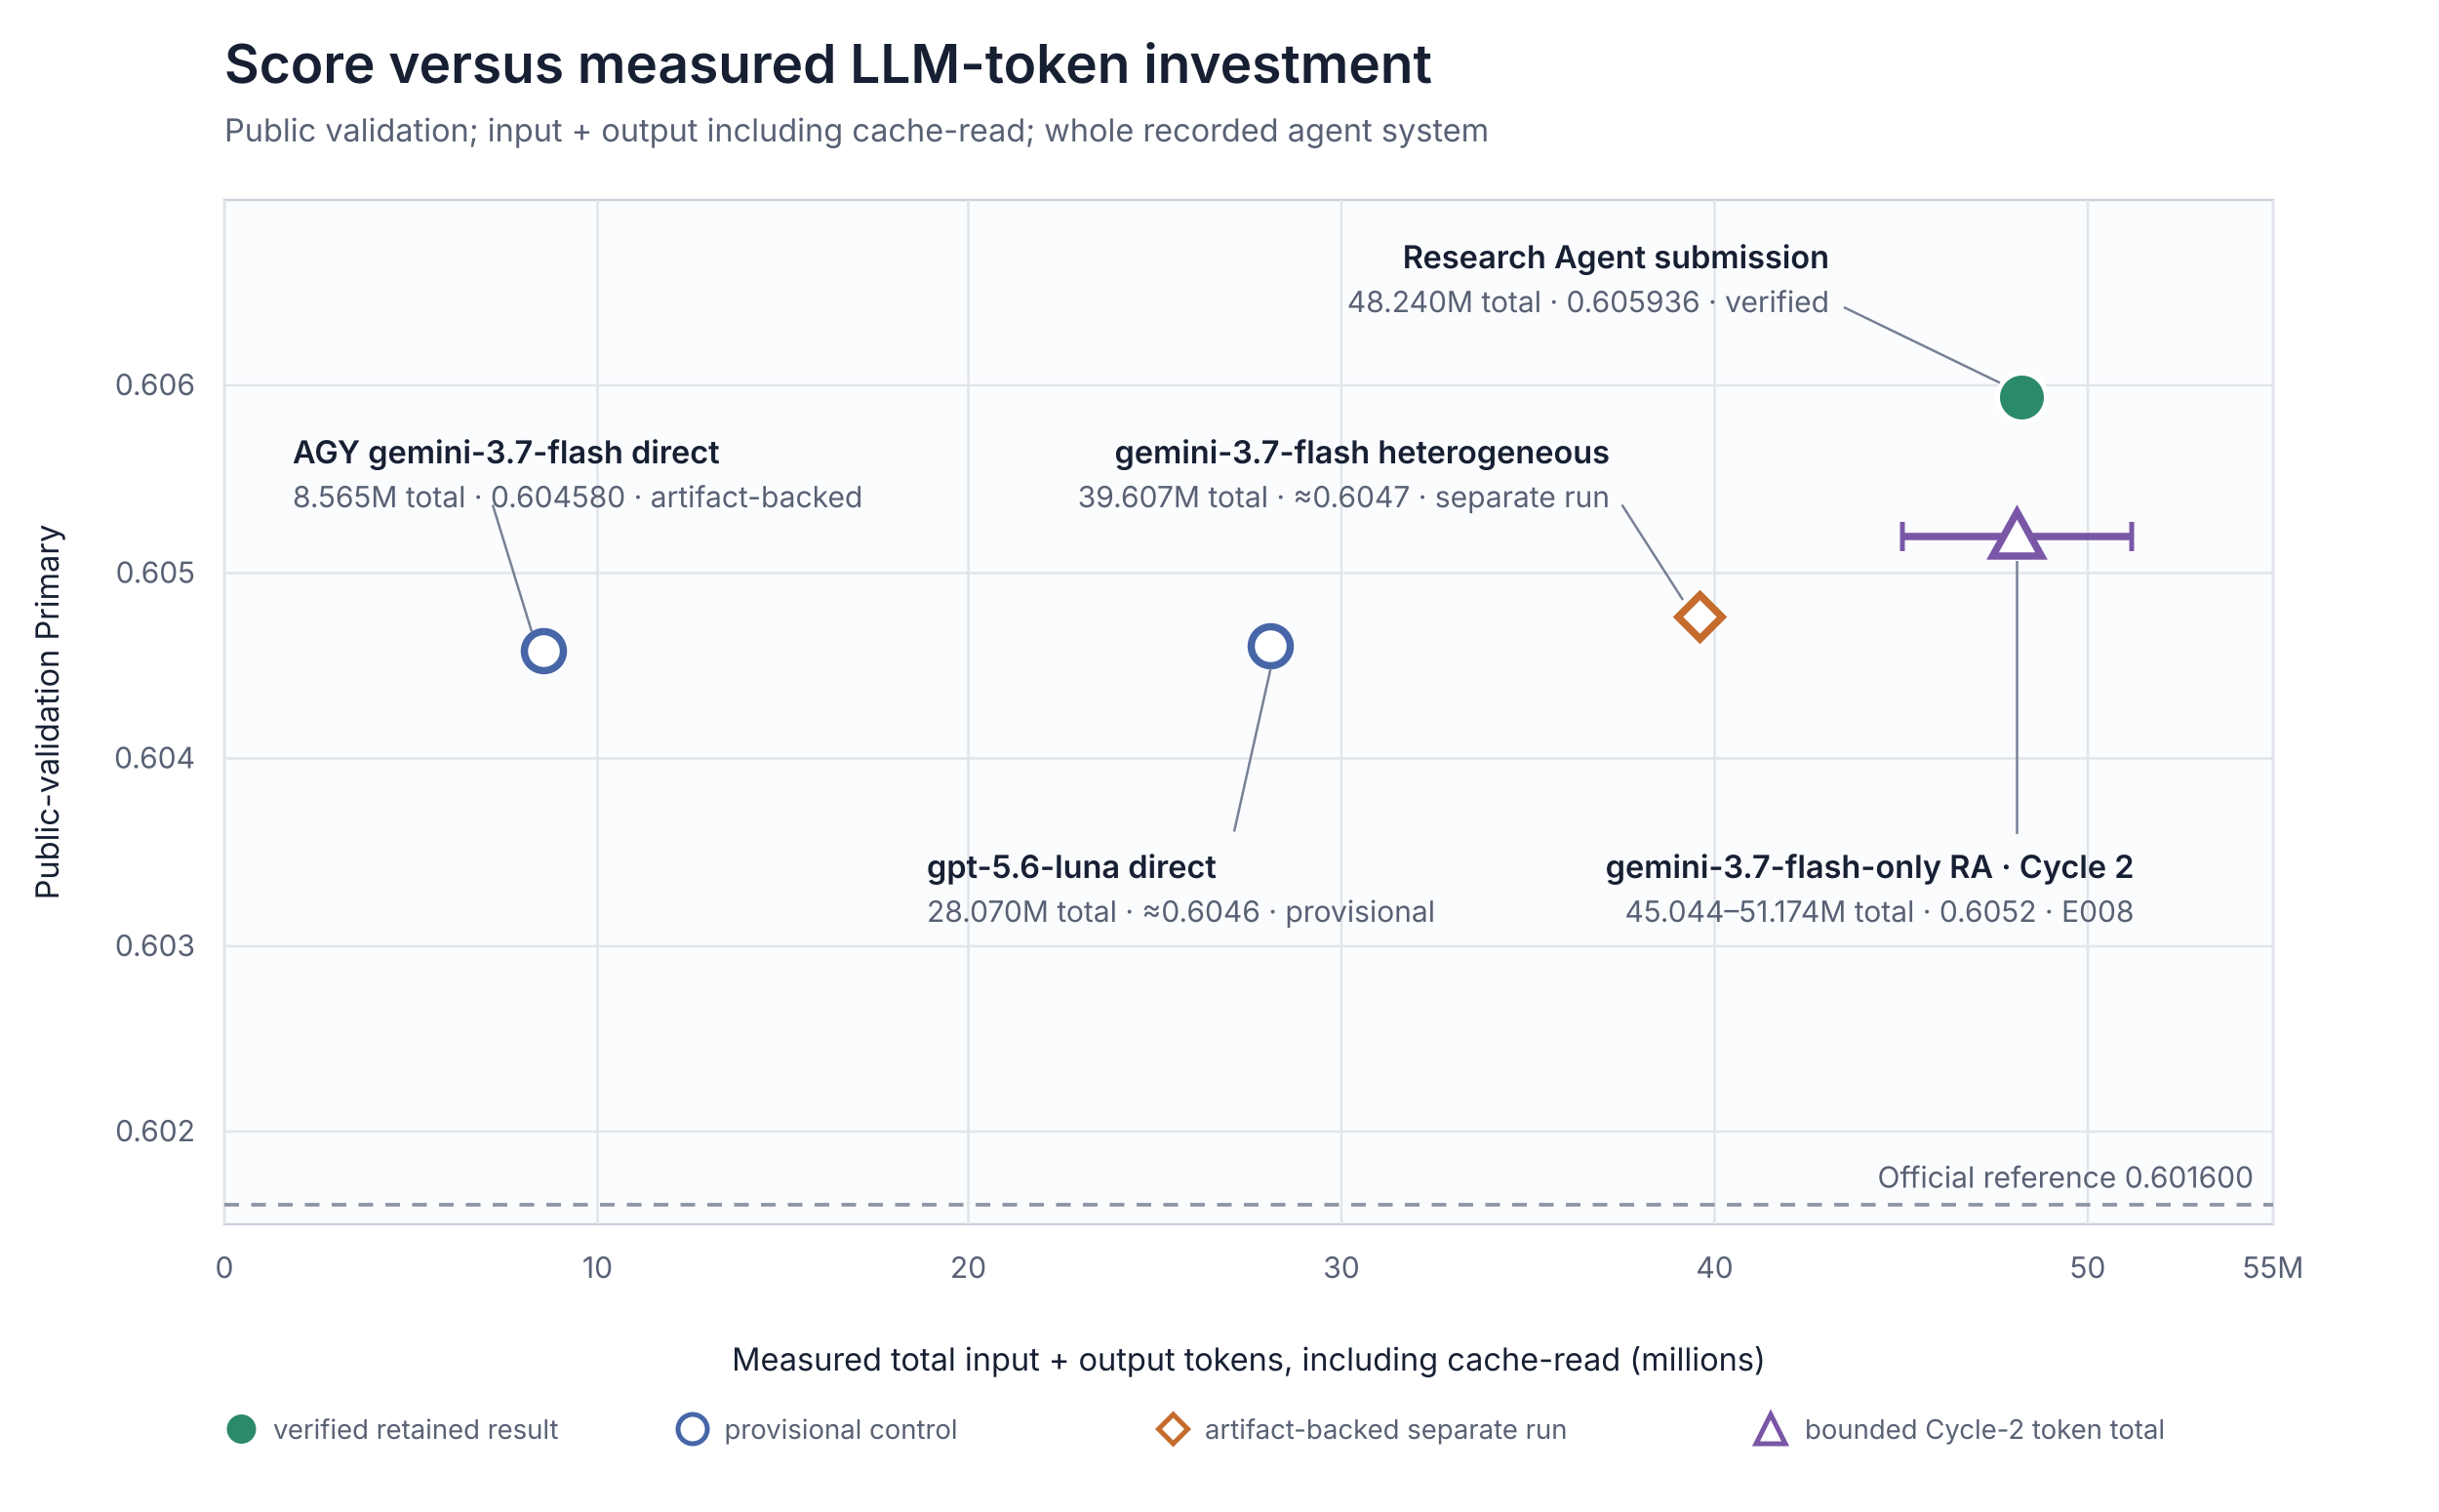
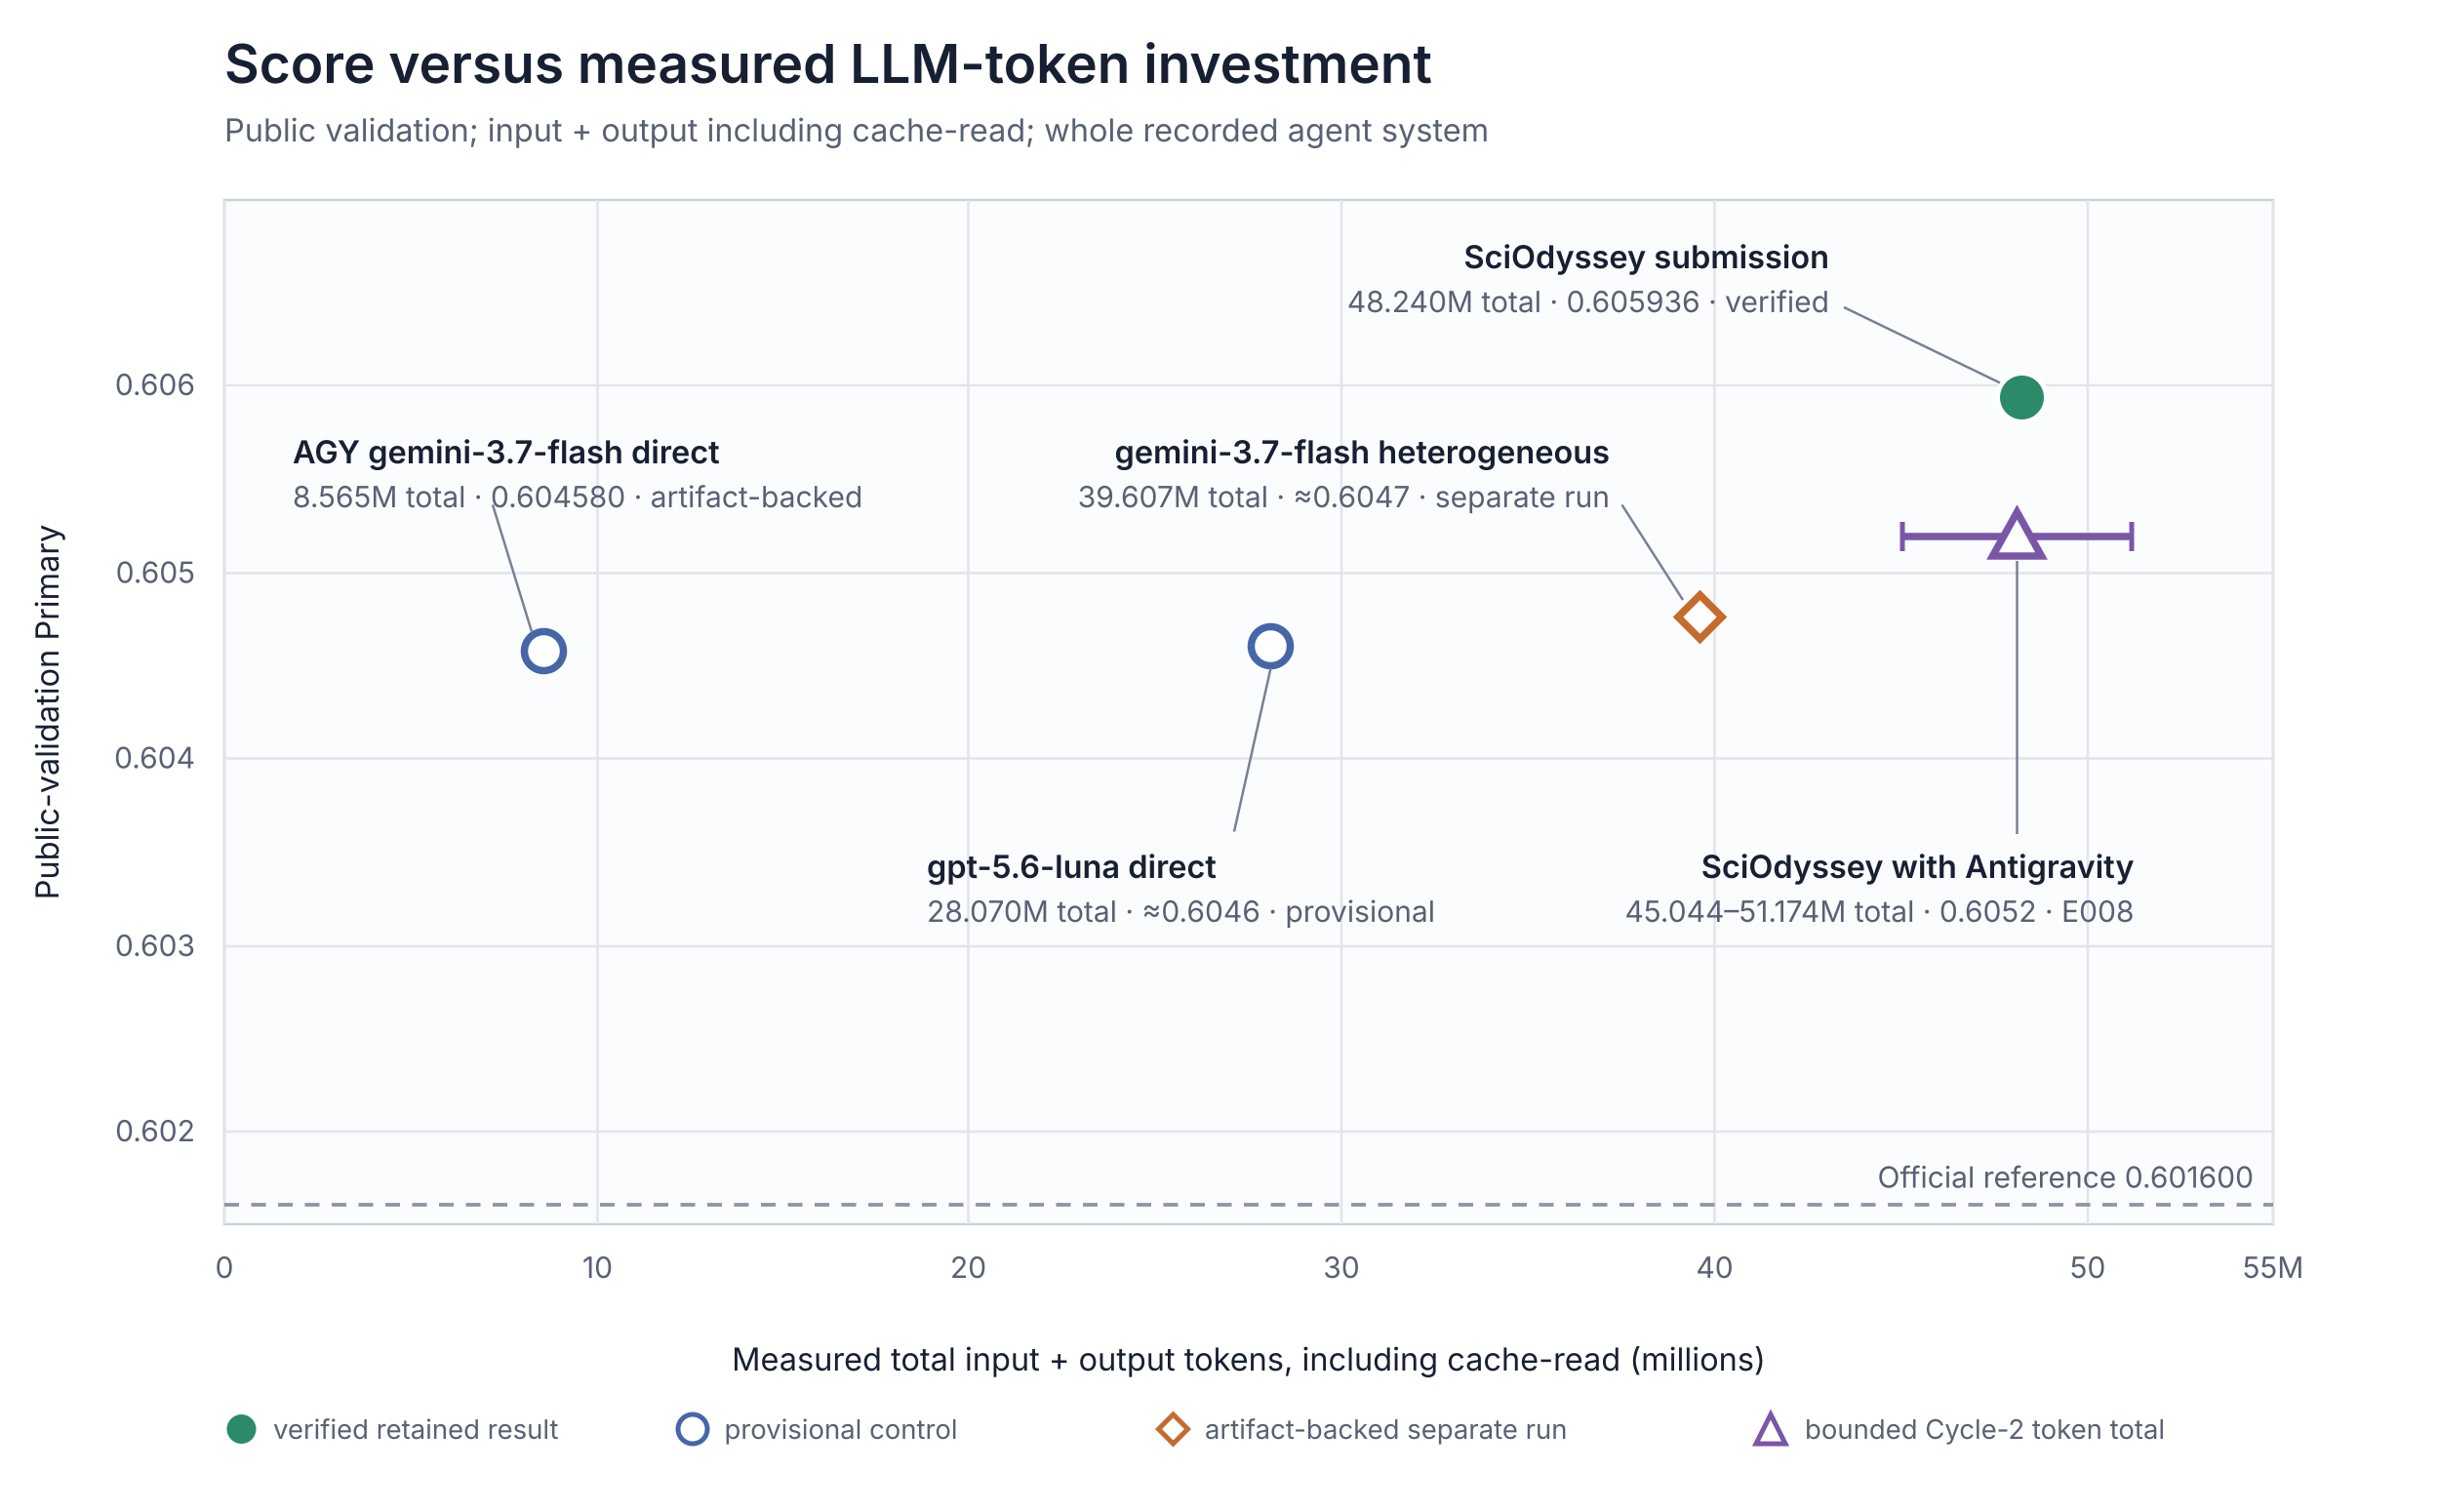
<svg xmlns="http://www.w3.org/2000/svg" width="1000" height="620" viewBox="0 0 1000 620" role="img" aria-labelledby="title desc">
  <rect width="1000" height="620" fill="#ffffff" />
  <text x="92" y="34" font-family="Inter, Arial, sans-serif" font-size="22" font-weight="600" fill="#172033">Score versus measured LLM-token investment</text>
  <text x="92" y="58" font-family="Inter, Arial, sans-serif" font-size="13" fill="#586174">Public validation; input + output including cache-read; whole recorded agent system</text>
  <rect x="92" y="82" width="840" height="420" fill="#fbfcfe" stroke="#cbd2dc" />
  <g font-family="Inter, Arial, sans-serif" font-size="12" fill="#586174" stroke="#e1e5eb">
    <line x1="92" y1="464" x2="932" y2="464" />
    <text x="80" y="468" text-anchor="end" stroke="none">0.602</text>
    <line x1="92" y1="388" x2="932" y2="388" />
    <text x="80" y="392" text-anchor="end" stroke="none">0.603</text>
    <line x1="92" y1="311" x2="932" y2="311" />
    <text x="80" y="315" text-anchor="end" stroke="none">0.604</text>
    <line x1="92" y1="235" x2="932" y2="235" />
    <text x="80" y="239" text-anchor="end" stroke="none">0.605</text>
    <line x1="92" y1="158" x2="932" y2="158" />
    <text x="80" y="162" text-anchor="end" stroke="none">0.606</text>
  </g>
  <g font-family="Inter, Arial, sans-serif" font-size="12" fill="#586174" stroke="#e1e5eb">
    <line x1="92" y1="82" x2="92" y2="502" />
    <text x="92" y="524" text-anchor="middle" stroke="none">0</text>
    <line x1="245" y1="82" x2="245" y2="502" />
    <text x="245" y="524" text-anchor="middle" stroke="none">10</text>
    <line x1="397" y1="82" x2="397" y2="502" />
    <text x="397" y="524" text-anchor="middle" stroke="none">20</text>
    <line x1="550" y1="82" x2="550" y2="502" />
    <text x="550" y="524" text-anchor="middle" stroke="none">30</text>
    <line x1="703" y1="82" x2="703" y2="502" />
    <text x="703" y="524" text-anchor="middle" stroke="none">40</text>
    <line x1="856" y1="82" x2="856" y2="502" />
    <text x="856" y="524" text-anchor="middle" stroke="none">50</text>
    <line x1="932" y1="82" x2="932" y2="502" />
    <text x="932" y="524" text-anchor="middle" stroke="none">55M</text>
  </g>
  <line x1="92" y1="494" x2="932" y2="494" stroke="#8c95a5" stroke-width="1.5" stroke-dasharray="6 5" />
  <text x="924" y="487" text-anchor="end" font-family="Inter, Arial, sans-serif" font-size="12" fill="#586174">Official reference 0.601600</text>
  <g font-family="Inter, Arial, sans-serif">
    <circle cx="223" cy="267" r="8" fill="#ffffff" stroke="#4666a8" stroke-width="3" />
    <line x1="218" y1="259" x2="202" y2="207" stroke="#778196" />
    <text x="120" y="190" font-size="13" font-weight="600" fill="#172033">AGY gemini-3.7-flash direct</text>
    <text x="120" y="208" font-size="12" fill="#586174">8.565M total · 0.604580 · artifact-backed</text>
    <circle cx="521" cy="265" r="8" fill="#ffffff" stroke="#4666a8" stroke-width="3" />
    <line x1="521" y1="274" x2="506" y2="341" stroke="#778196" />
    <text x="380" y="360" font-size="13" font-weight="600" fill="#172033">gpt-5.6-luna direct</text>
    <text x="380" y="378" font-size="12" fill="#586174">28.070M total · ≈0.6046 · provisional</text>
    <path d="M 697 244 l 9 9 l -9 9 l -9 -9 z" fill="#ffffff" stroke="#c56b2d" stroke-width="3" />
    <line x1="690" y1="246" x2="665" y2="207" stroke="#778196" />
    <text x="660" y="190" text-anchor="end" font-size="13" font-weight="600" fill="#172033">gemini-3.7-flash heterogeneous</text>
    <text x="660" y="208" text-anchor="end" font-size="12" fill="#586174">39.607M total · ≈0.6047 · separate run</text>
    <line x1="780" y1="220" x2="874" y2="220" stroke="#7a56a7" stroke-width="3" />
    <line x1="780" y1="214" x2="780" y2="226" stroke="#7a56a7" stroke-width="2" />
    <line x1="874" y1="214" x2="874" y2="226" stroke="#7a56a7" stroke-width="2" />
    <path d="M 827 210 l 10 18 h -20 z" fill="#ffffff" stroke="#7a56a7" stroke-width="3" />
    <line x1="827" y1="230" x2="827" y2="342" stroke="#778196" />
-     <text x="875" y="360" text-anchor="end" font-size="13" font-weight="600" fill="#172033">gemini-3.7-flash-only RA · Cycle 2</text>
+     <text x="875" y="360" text-anchor="end" font-size="13" font-weight="600" fill="#172033">SciOdyssey with Antigravity</text>
    <text x="875" y="378" text-anchor="end" font-size="12" fill="#586174">45.044–51.174M total · 0.6052 · E008</text>
    <circle cx="829" cy="163" r="10" fill="#2b8a67" stroke="#ffffff" stroke-width="2" />
    <line x1="820" y1="157" x2="756" y2="126" stroke="#778196" />
-     <text x="750" y="110" text-anchor="end" font-size="13" font-weight="600" fill="#172033">Research Agent submission</text>
+     <text x="750" y="110" text-anchor="end" font-size="13" font-weight="600" fill="#172033">SciOdyssey submission</text>
    <text x="750" y="128" text-anchor="end" font-size="12" fill="#586174">48.240M total · 0.605936 · verified</text>
  </g>
  <text x="512" y="562" text-anchor="middle" font-family="Inter, Arial, sans-serif" font-size="13" fill="#172033">Measured total input + output tokens, including cache-read (millions)</text>
  <text x="24" y="292" transform="rotate(-90 24 292)" text-anchor="middle" font-family="Inter, Arial, sans-serif" font-size="13" fill="#172033">Public-validation Primary</text>
  <g transform="translate(92 590)" font-family="Inter, Arial, sans-serif" font-size="11" fill="#586174">
    <circle cx="7" cy="-4" r="6" fill="#2b8a67" />
    <text x="20" y="0">verified retained result</text>
    <circle cx="192" cy="-4" r="6" fill="#ffffff" stroke="#4666a8" stroke-width="2" />
    <text x="205" y="0">provisional control</text>
    <path d="M 389 -10 l 6 6 l -6 6 l -6 -6 z" fill="#ffffff" stroke="#c56b2d" stroke-width="2" />
    <text x="402" y="0">artifact-backed separate run</text>
    <path d="M 634 -10 l 6 12 h -12 z" fill="#ffffff" stroke="#7a56a7" stroke-width="2" />
    <text x="648" y="0">bounded Cycle-2 token total</text>
  </g>
</svg>
